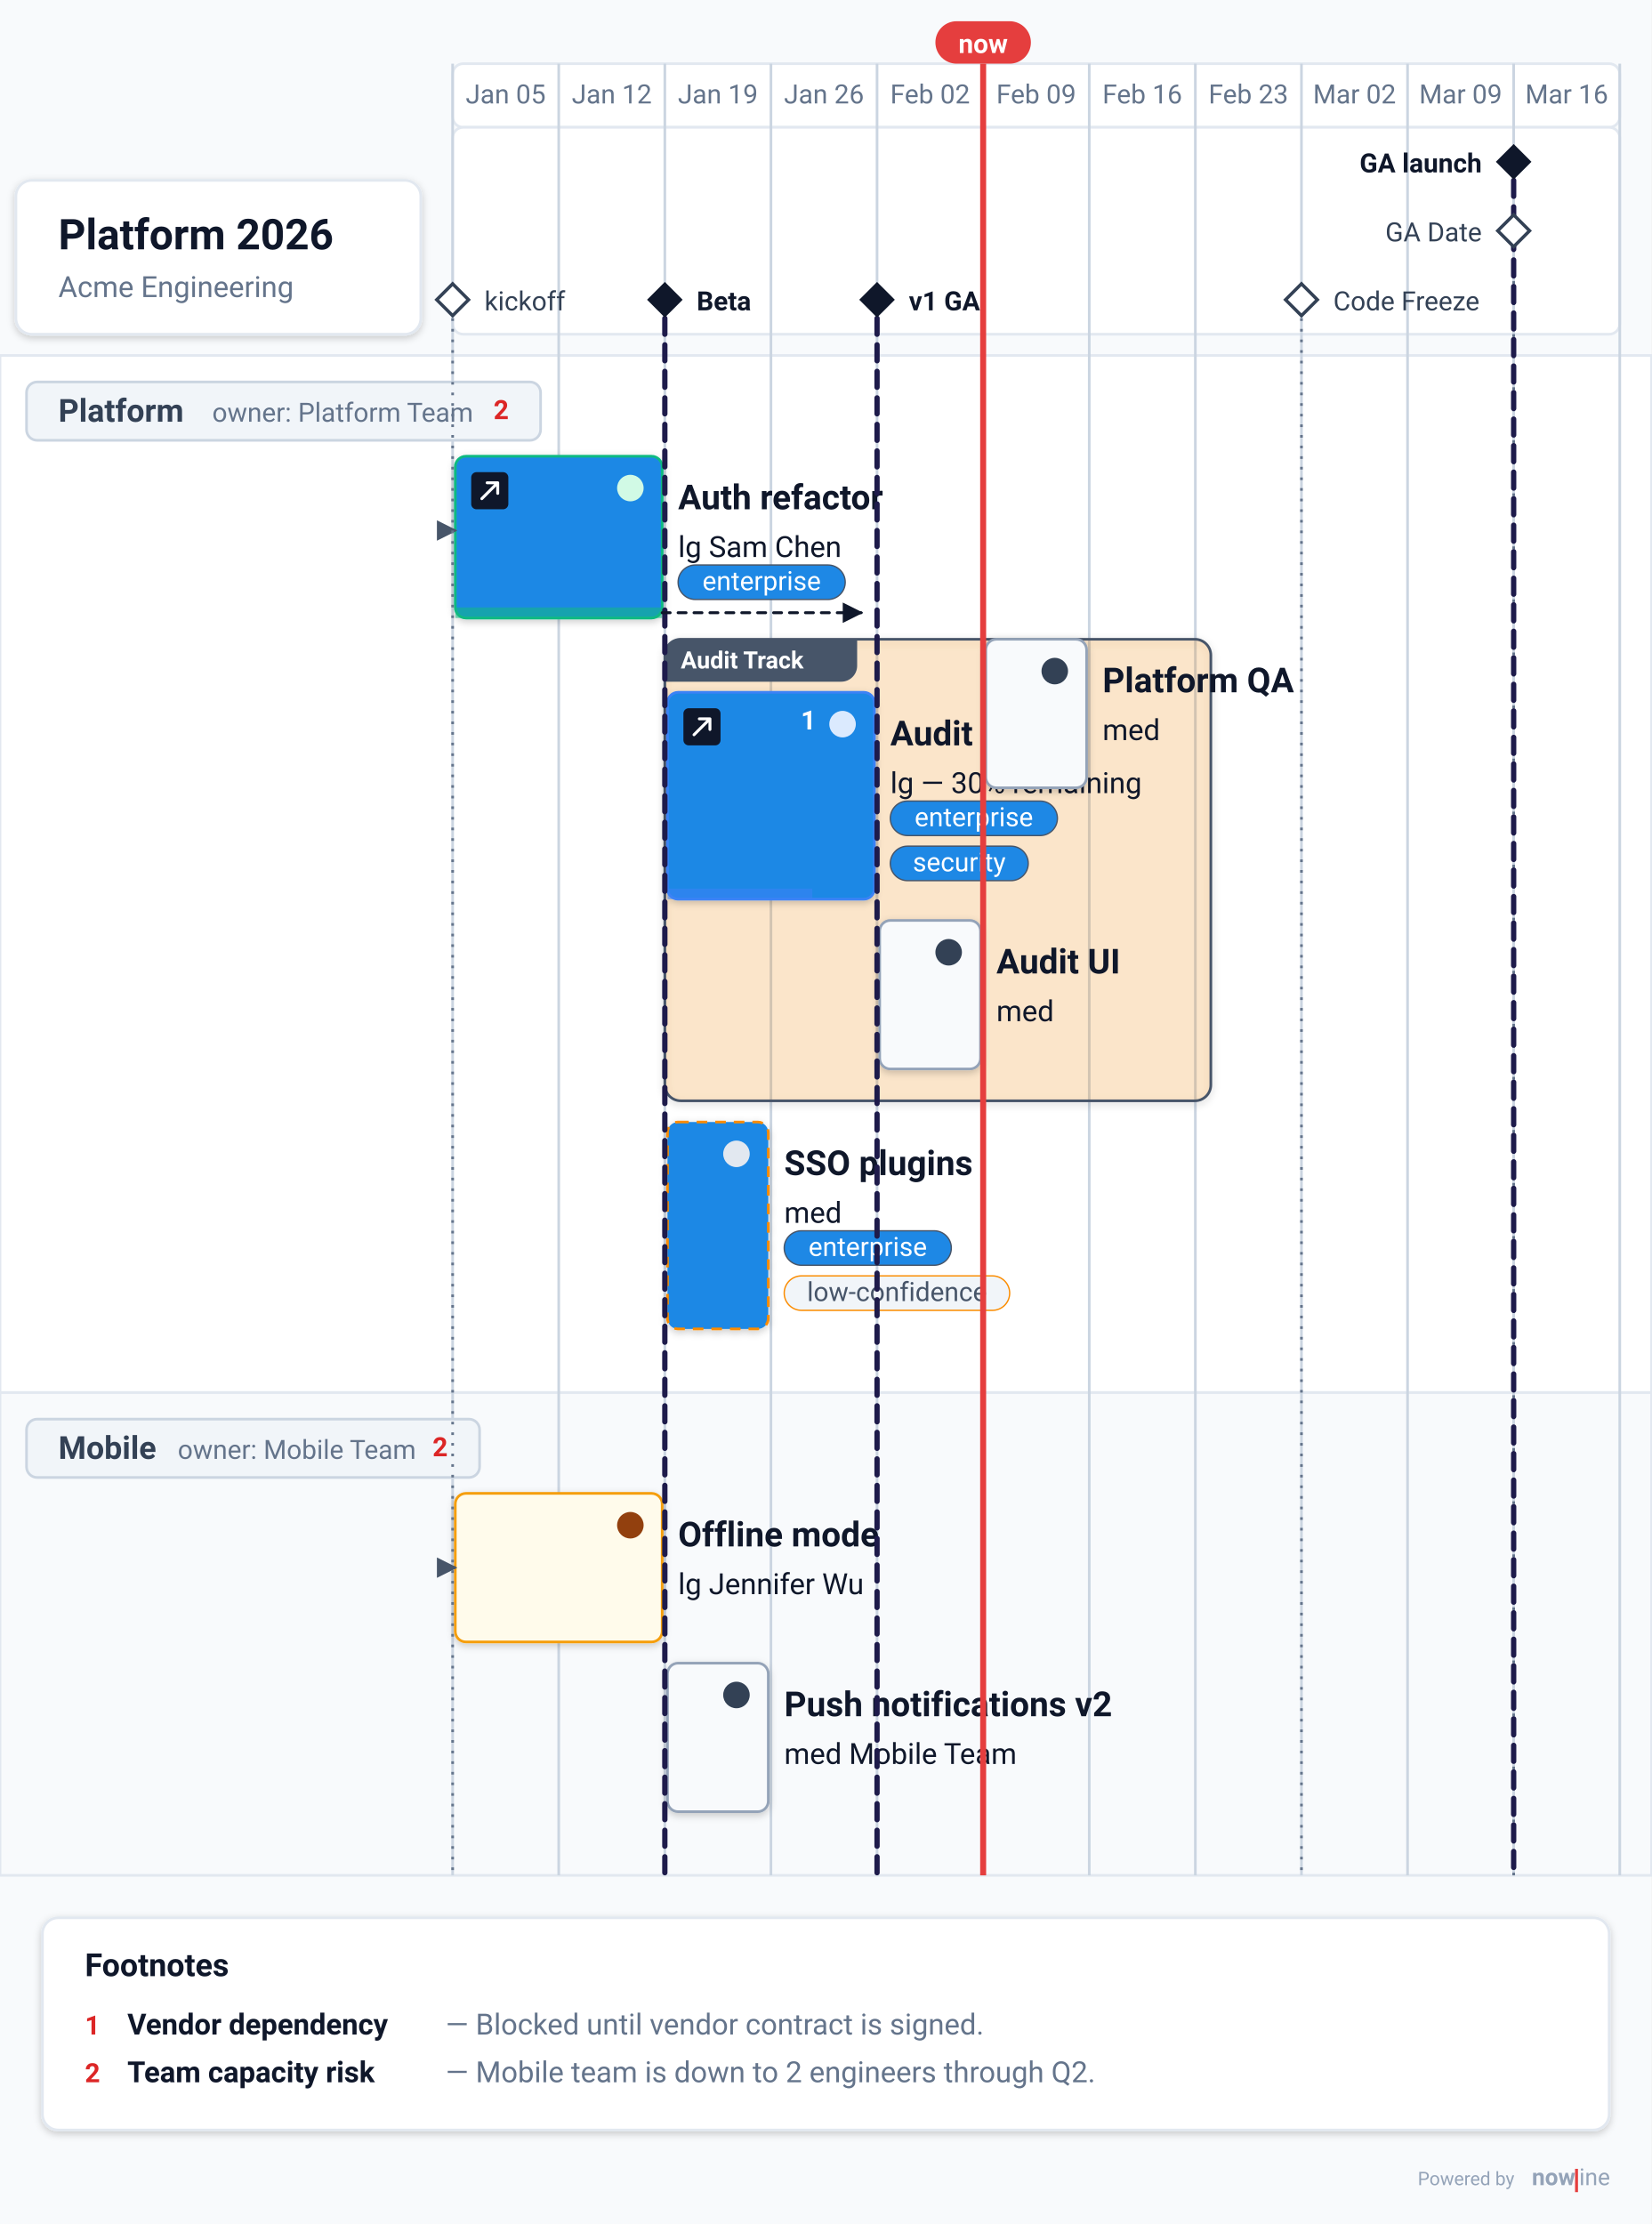
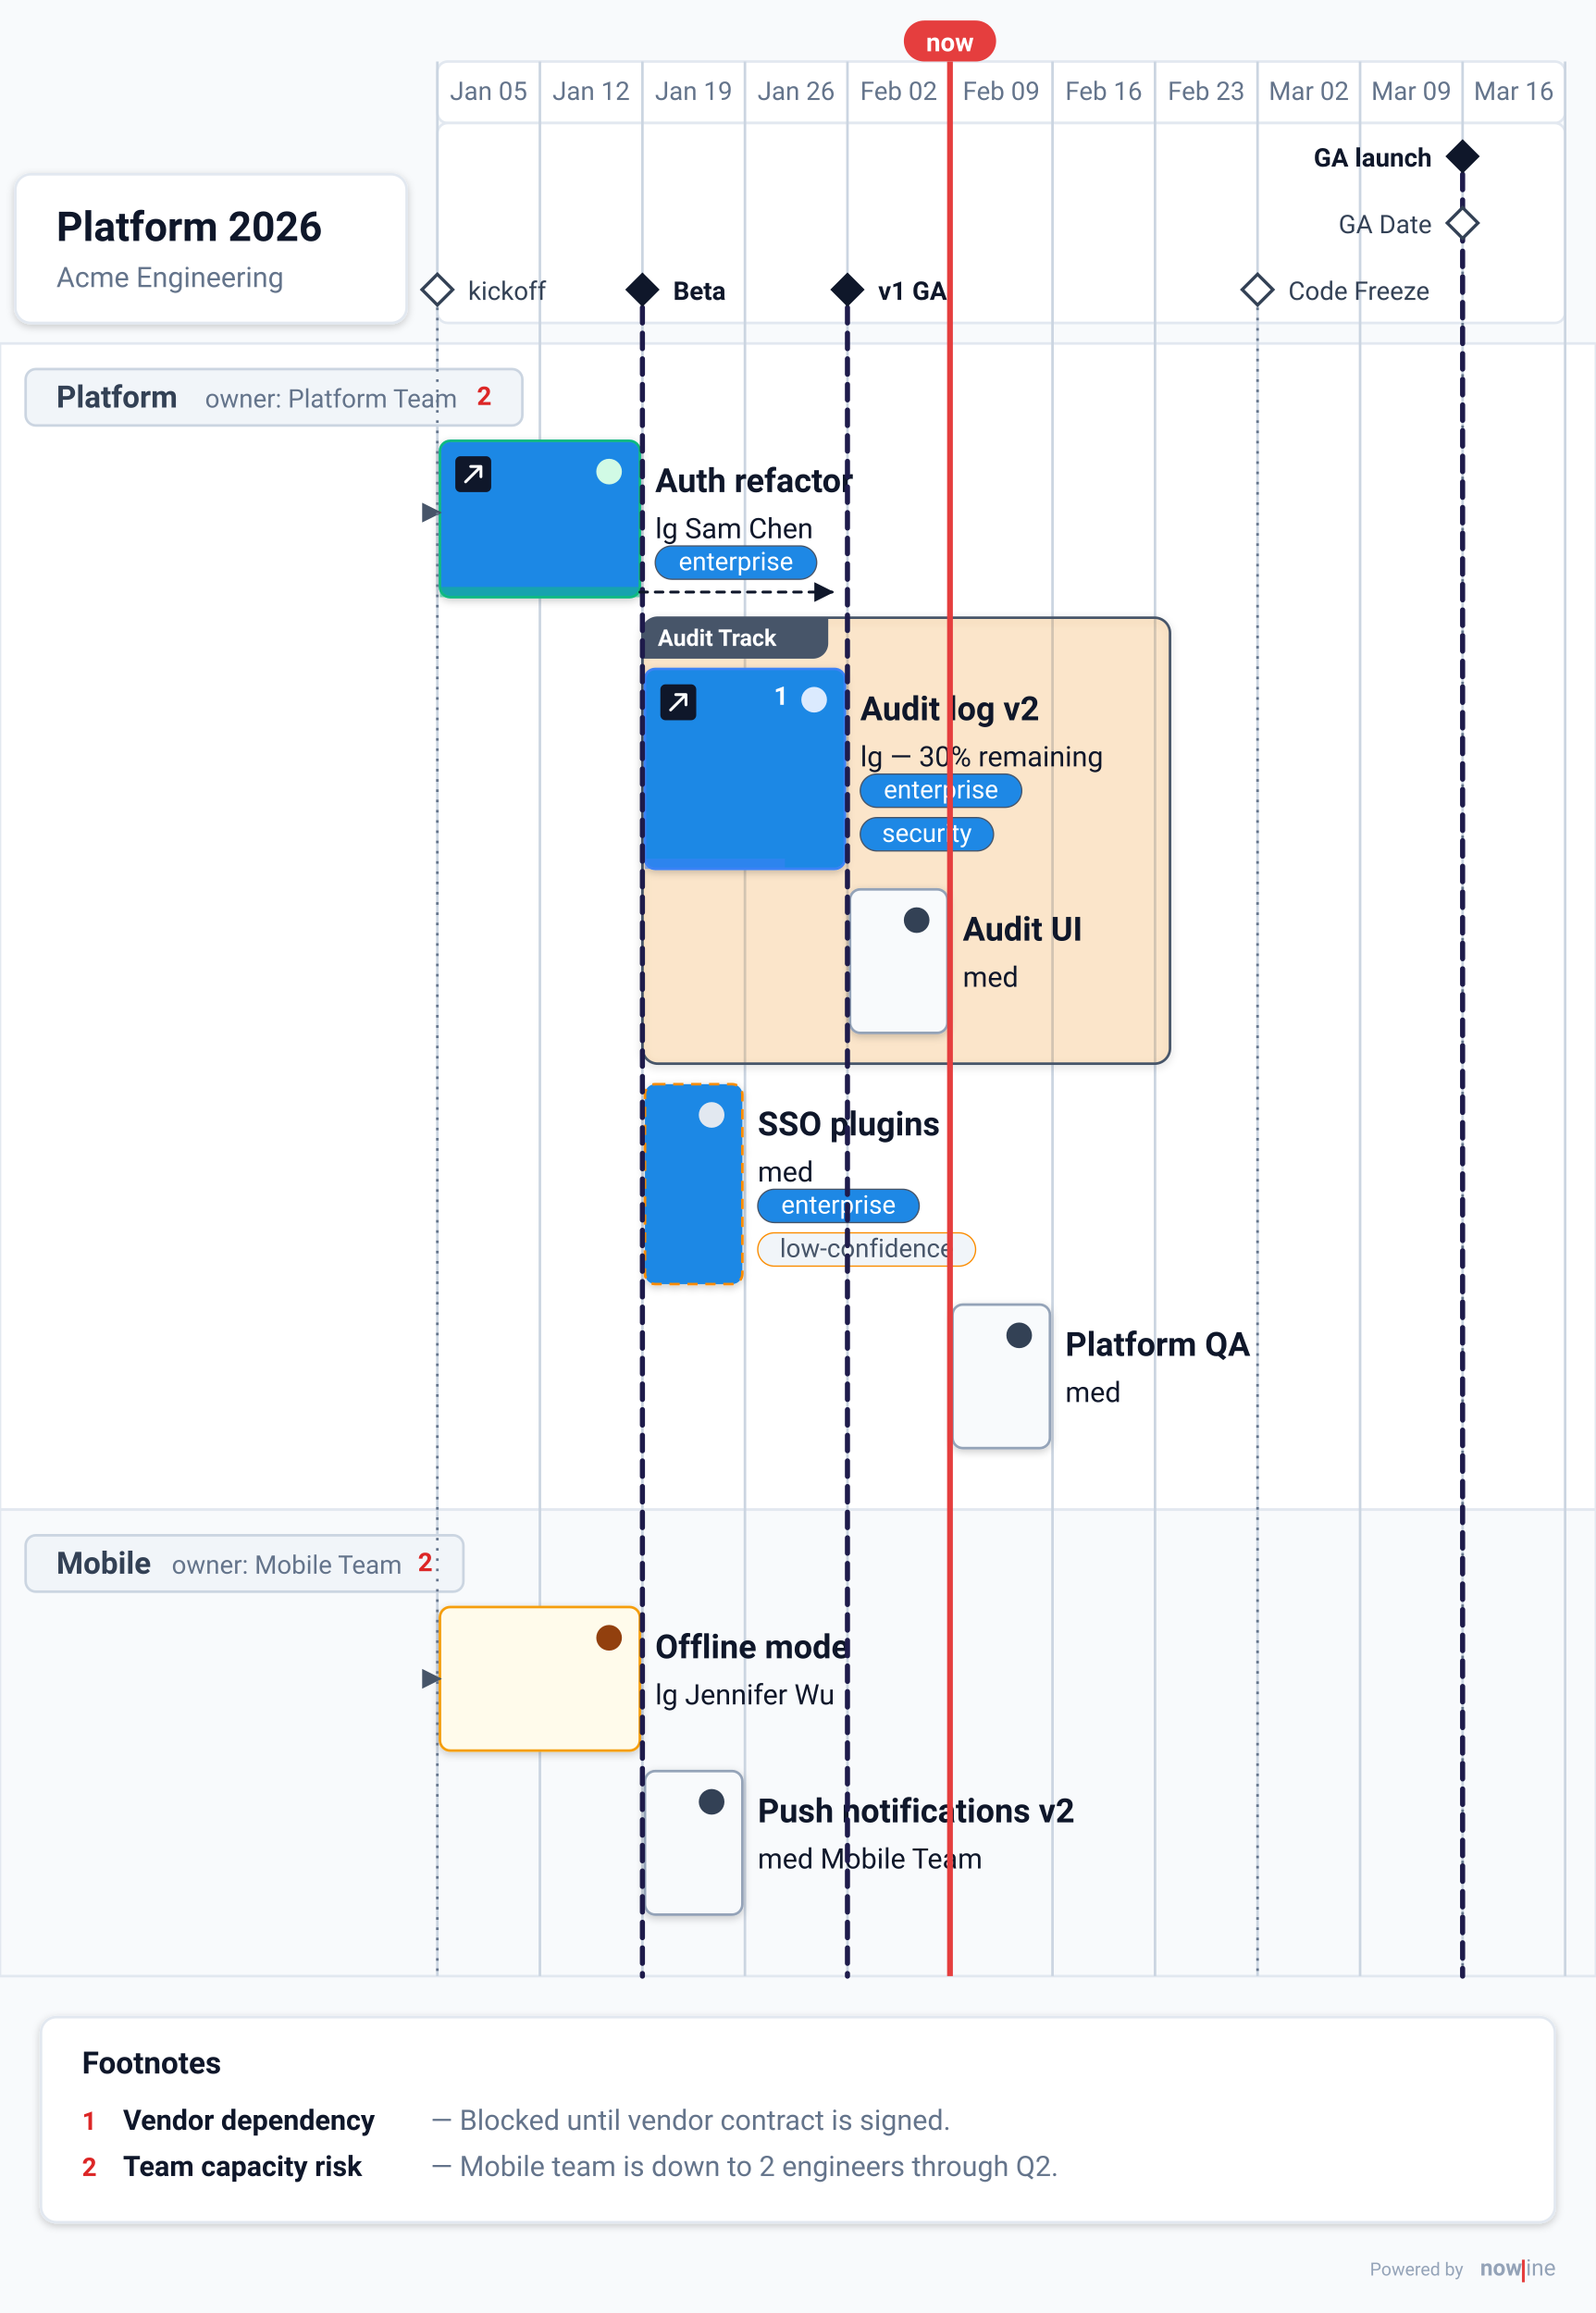
- <svg xmlns="http://www.w3.org/2000/svg" data-generator="nowline" data-theme="light" height="838.44" viewBox="0 0 622.64 838.44" width="622.64">
+ <svg xmlns="http://www.w3.org/2000/svg" data-generator="nowline" data-theme="light" height="902.44" viewBox="0 0 622.64 902.44" width="622.64">
  <defs>
    <filter height="200%" id="nl-0-root-shadow-subtle" width="200%" x="-50%" y="-50%">
      <feGaussianBlur in="SourceAlpha" stdDeviation="1.5" />
      <feOffset dx="0" dy="1" result="offsetblur" />
      <feComponentTransfer>
        <feFuncA type="linear" slope="0.2" />
      </feComponentTransfer>
      <feMerge>
        <feMergeNode />
        <feMergeNode in="SourceGraphic" />
      </feMerge>
    </filter>
    <filter height="200%" id="nl-0-root-shadow-soft" width="200%" x="-50%" y="-50%">
      <feGaussianBlur in="SourceAlpha" stdDeviation="5" />
      <feOffset dx="0" dy="3" result="offsetblur" />
      <feComponentTransfer>
        <feFuncA type="linear" slope="0.3" />
      </feComponentTransfer>
      <feMerge>
        <feMergeNode />
        <feMergeNode in="SourceGraphic" />
      </feMerge>
    </filter>
    <filter height="200%" id="nl-0-root-shadow-hard" width="200%" x="-50%" y="-50%">
      <feGaussianBlur in="SourceAlpha" stdDeviation="0" />
      <feOffset dx="2" dy="2" result="offsetblur" />
      <feComponentTransfer>
        <feFuncA type="linear" slope="0.45" />
      </feComponentTransfer>
      <feMerge>
        <feMergeNode />
        <feMergeNode in="SourceGraphic" />
      </feMerge>
    </filter>
    <marker id="nl-0-root-arrow" viewBox="0 0 10 10" refX="9" refY="5" markerWidth="7" markerHeight="7" orient="auto">
      <path d="M 0 0 L 10 5 L 0 10 z" fill="#475569" />
    </marker>
    <marker id="nl-0-root-arrow-light" viewBox="0 0 10 10" refX="9" refY="5" markerWidth="7" markerHeight="7" orient="auto">
      <path d="M 0 0 L 10 5 L 0 10 z" fill="#94a3b8" />
    </marker>
    <marker id="nl-0-root-arrow-dark" viewBox="0 0 10 10" refX="9" refY="5" markerWidth="7" markerHeight="7" orient="auto">
      <path d="M 0 0 L 10 5 L 0 10 z" fill="#0f172a" />
    </marker>
  </defs>
-   <rect fill="#f8fafc" height="838.44" width="622.64" x="0" y="0" />
+   <rect fill="#f8fafc" height="902.44" width="622.64" x="0" y="0" />
  <g data-layer="timeline">
    <rect fill="#ffffff" height="24" rx="4" ry="4" stroke="#e2e8f0" stroke-width="1" width="440" x="170.64" y="24" />
    <rect fill="#ffffff" height="78" rx="4" ry="4" stroke="#e2e8f0" stroke-width="1" width="440" x="170.64" y="48" />
    <text fill="#64748b" font-family="system-ui, -apple-system, &quot;Segoe UI&quot;, Roboto, sans-serif" font-size="10" text-anchor="middle" x="190.64" y="39">Jan 05</text>
    <text fill="#64748b" font-family="system-ui, -apple-system, &quot;Segoe UI&quot;, Roboto, sans-serif" font-size="10" text-anchor="middle" x="230.64" y="39">Jan 12</text>
    <text fill="#64748b" font-family="system-ui, -apple-system, &quot;Segoe UI&quot;, Roboto, sans-serif" font-size="10" text-anchor="middle" x="270.64" y="39">Jan 19</text>
    <text fill="#64748b" font-family="system-ui, -apple-system, &quot;Segoe UI&quot;, Roboto, sans-serif" font-size="10" text-anchor="middle" x="310.64" y="39">Jan 26</text>
    <text fill="#64748b" font-family="system-ui, -apple-system, &quot;Segoe UI&quot;, Roboto, sans-serif" font-size="10" text-anchor="middle" x="350.64" y="39">Feb 02</text>
    <text fill="#64748b" font-family="system-ui, -apple-system, &quot;Segoe UI&quot;, Roboto, sans-serif" font-size="10" text-anchor="middle" x="390.64" y="39">Feb 09</text>
    <text fill="#64748b" font-family="system-ui, -apple-system, &quot;Segoe UI&quot;, Roboto, sans-serif" font-size="10" text-anchor="middle" x="430.64" y="39">Feb 16</text>
    <text fill="#64748b" font-family="system-ui, -apple-system, &quot;Segoe UI&quot;, Roboto, sans-serif" font-size="10" text-anchor="middle" x="470.64" y="39">Feb 23</text>
    <text fill="#64748b" font-family="system-ui, -apple-system, &quot;Segoe UI&quot;, Roboto, sans-serif" font-size="10" text-anchor="middle" x="510.64" y="39">Mar 02</text>
    <text fill="#64748b" font-family="system-ui, -apple-system, &quot;Segoe UI&quot;, Roboto, sans-serif" font-size="10" text-anchor="middle" x="550.64" y="39">Mar 09</text>
    <text fill="#64748b" font-family="system-ui, -apple-system, &quot;Segoe UI&quot;, Roboto, sans-serif" font-size="10" text-anchor="middle" x="590.64" y="39">Mar 16</text>
  </g>
  <g data-id="platform" data-layer="swimlane-bg">
-     <rect fill="#ffffff" height="391" stroke="#e2e8f0" stroke-width="1" width="622.64" x="0" y="134" />
+     <rect fill="#ffffff" height="455" stroke="#e2e8f0" stroke-width="1" width="622.64" x="0" y="134" />
  </g>
  <g data-id="mobile" data-layer="swimlane-bg">
-     <rect fill="#f8fafc" height="182" stroke="#e2e8f0" stroke-width="1" width="622.64" x="0" y="525" />
+     <rect fill="#f8fafc" height="182" stroke="#e2e8f0" stroke-width="1" width="622.64" x="0" y="589" />
  </g>
  <g data-layer="grid">
-     <line stroke="#cbd5e1" stroke-width="1" x1="170.64" x2="170.64" y1="24" y2="707" />
-     <line stroke="#cbd5e1" stroke-width="1" x1="210.64" x2="210.64" y1="24" y2="707" />
-     <line stroke="#cbd5e1" stroke-width="1" x1="250.64" x2="250.64" y1="24" y2="707" />
-     <line stroke="#cbd5e1" stroke-width="1" x1="290.64" x2="290.64" y1="24" y2="707" />
-     <line stroke="#cbd5e1" stroke-width="1" x1="330.64" x2="330.64" y1="24" y2="707" />
-     <line stroke="#cbd5e1" stroke-width="1" x1="370.64" x2="370.64" y1="24" y2="707" />
-     <line stroke="#cbd5e1" stroke-width="1" x1="410.64" x2="410.64" y1="24" y2="707" />
-     <line stroke="#cbd5e1" stroke-width="1" x1="450.64" x2="450.64" y1="24" y2="707" />
-     <line stroke="#cbd5e1" stroke-width="1" x1="490.64" x2="490.64" y1="24" y2="707" />
-     <line stroke="#cbd5e1" stroke-width="1" x1="530.64" x2="530.64" y1="24" y2="707" />
-     <line stroke="#cbd5e1" stroke-width="1" x1="570.64" x2="570.64" y1="24" y2="707" />
-     <line stroke="#cbd5e1" stroke-width="1" x1="610.64" x2="610.64" y1="24" y2="707" />
+     <line stroke="#cbd5e1" stroke-width="1" x1="170.64" x2="170.64" y1="24" y2="771" />
+     <line stroke="#cbd5e1" stroke-width="1" x1="210.64" x2="210.64" y1="24" y2="771" />
+     <line stroke="#cbd5e1" stroke-width="1" x1="250.64" x2="250.64" y1="24" y2="771" />
+     <line stroke="#cbd5e1" stroke-width="1" x1="290.64" x2="290.64" y1="24" y2="771" />
+     <line stroke="#cbd5e1" stroke-width="1" x1="330.64" x2="330.64" y1="24" y2="771" />
+     <line stroke="#cbd5e1" stroke-width="1" x1="370.64" x2="370.64" y1="24" y2="771" />
+     <line stroke="#cbd5e1" stroke-width="1" x1="410.64" x2="410.64" y1="24" y2="771" />
+     <line stroke="#cbd5e1" stroke-width="1" x1="450.64" x2="450.64" y1="24" y2="771" />
+     <line stroke="#cbd5e1" stroke-width="1" x1="490.64" x2="490.64" y1="24" y2="771" />
+     <line stroke="#cbd5e1" stroke-width="1" x1="530.64" x2="530.64" y1="24" y2="771" />
+     <line stroke="#cbd5e1" stroke-width="1" x1="570.64" x2="570.64" y1="24" y2="771" />
+     <line stroke="#cbd5e1" stroke-width="1" x1="610.64" x2="610.64" y1="24" y2="771" />
  </g>
  <g data-id="platform" data-layer="swimlane">
    <rect fill="#f1f5f9" height="22" rx="4" ry="4" stroke="#cbd5e1" stroke-width="1" width="193.8" x="10" y="144" />
    <text fill="#334155" font-family="system-ui, -apple-system, &quot;Segoe UI&quot;, Roboto, sans-serif" font-size="12" font-weight="600" x="22" y="159">Platform</text>
    <text fill="#64748b" font-family="system-ui, -apple-system, &quot;Segoe UI&quot;, Roboto, sans-serif" font-size="10" x="80" y="159">owner: Platform Team</text>
    <text fill="#dc2626" font-family="system-ui, -apple-system, &quot;Segoe UI&quot;, Roboto, sans-serif" font-size="10" font-weight="700" text-anchor="end" x="191.8" y="158">2</text>
    <g data-id="auth-refactor" data-layer="item">
      <rect fill="#1e88e5" filter="url(#nl-0-root-shadow-subtle)" height="61" rx="4" ry="4" stroke="#10b981" stroke-width="1" width="78" x="171.64" y="172" />
      <rect fill="#10b981" height="4" opacity="0.55" width="78" x="171.64" y="229" />
      <circle cx="237.64" cy="184" fill="#d1fae5" r="5" />
      <text fill="#0f172a" font-family="system-ui, -apple-system, &quot;Segoe UI&quot;, Roboto, sans-serif" font-size="13" font-weight="600" x="255.64" y="192">Auth refactor</text>
      <text fill="#0f172a" font-family="system-ui, -apple-system, &quot;Segoe UI&quot;, Roboto, sans-serif" font-size="11" x="255.64" y="210">lg Sam Chen</text>
      <a href="https://github.com/acme/auth/issues/123" rel="noopener" target="_blank">
        <rect fill="#0f172a" height="14" rx="2" ry="2" width="14" x="177.64" y="178" />
        <path d="M181.64 188 L187.64 182 M183.64 182 H187.64 V186" fill="none" stroke="#ffffff" stroke-linecap="round" stroke-linejoin="round" stroke-width="1.1" />
      </a>
      <rect fill="#1e88e5" height="13" rx="6.5" ry="6.5" stroke="#475569" stroke-width="0.5" width="63" x="255.64" y="213" />
      <text fill="#ffffff" font-family="system-ui, -apple-system, &quot;Segoe UI&quot;, Roboto, sans-serif" font-size="10" font-style="normal" font-weight="400" text-anchor="middle" x="287.14" y="222.5">enterprise</text>
    </g>
    <g data-layer="parallel">
      <g data-id="audit-track" data-layer="group">
        <rect fill="#fb8c00" fill-opacity="0.18" filter="url(#nl-0-root-shadow-subtle)" height="174" rx="6" ry="6" stroke="#475569" stroke-width="1" width="205.84" x="250.64" y="241" />
        <path d="M256.64 241H323.14V251A6 6 0 0 1 317.14 257H250.64V247A6 6 0 0 1 256.64 241Z" fill="#475569" />
        <text fill="#ffffff" font-family="system-ui, -apple-system, &quot;Segoe UI&quot;, Roboto, sans-serif" font-size="9" font-weight="600" x="256.64" y="252">Audit Track</text>
        <g data-id="audit-log" data-layer="item">
          <rect fill="#1e88e5" filter="url(#nl-0-root-shadow-subtle)" height="78" rx="4" ry="4" stroke="#3b82f6" stroke-width="1" width="78" x="251.64" y="261" />
          <rect fill="#3b82f6" height="4" opacity="0.55" width="54.6" x="251.64" y="335" />
          <circle cx="317.64" cy="273" fill="#dbeafe" r="5" />
          <text fill="#0f172a" font-family="system-ui, -apple-system, &quot;Segoe UI&quot;, Roboto, sans-serif" font-size="13" font-weight="600" x="335.64" y="281">Audit log v2</text>
          <text fill="#0f172a" font-family="system-ui, -apple-system, &quot;Segoe UI&quot;, Roboto, sans-serif" font-size="11" x="335.64" y="299">lg — 30% remaining</text>
          <text fill="#ffffff" font-family="system-ui, -apple-system, &quot;Segoe UI&quot;, Roboto, sans-serif" font-size="10" font-weight="700" text-anchor="end" x="307.64" y="275">1</text>
          <a href="https://wiki.acme.com/audit" rel="noopener" target="_blank">
            <rect fill="#0f172a" height="14" rx="2" ry="2" width="14" x="257.64" y="267" />
            <path d="M261.64 277 L267.64 271 M263.64 271 H267.64 V275" fill="none" stroke="#ffffff" stroke-linecap="round" stroke-linejoin="round" stroke-width="1.1" />
          </a>
          <rect fill="#1e88e5" height="13" rx="6.5" ry="6.5" stroke="#475569" stroke-width="0.5" width="63" x="335.64" y="302" />
          <text fill="#ffffff" font-family="system-ui, -apple-system, &quot;Segoe UI&quot;, Roboto, sans-serif" font-size="10" font-style="normal" font-weight="400" text-anchor="middle" x="367.14" y="311.5">enterprise</text>
          <rect fill="#1e88e5" height="13" rx="6.5" ry="6.5" stroke="#475569" stroke-width="0.5" width="52" x="335.64" y="319" />
          <text fill="#ffffff" font-family="system-ui, -apple-system, &quot;Segoe UI&quot;, Roboto, sans-serif" font-size="10" font-style="normal" font-weight="400" text-anchor="middle" x="361.64" y="328.5">security</text>
        </g>
        <g data-id="audit-ui" data-layer="item">
          <rect fill="#f8fafc" filter="url(#nl-0-root-shadow-subtle)" height="56" rx="4" ry="4" stroke="#94a3b8" stroke-width="1" width="38" x="331.64" y="347" />
          <circle cx="357.64" cy="359" fill="#334155" r="5" />
          <text fill="#0f172a" font-family="system-ui, -apple-system, &quot;Segoe UI&quot;, Roboto, sans-serif" font-size="13" font-weight="600" x="375.64" y="367">Audit UI</text>
          <text fill="#0f172a" font-family="system-ui, -apple-system, &quot;Segoe UI&quot;, Roboto, sans-serif" font-size="11" x="375.64" y="385">med</text>
        </g>
      </g>
      <g data-id="sso" data-layer="item">
        <rect fill="#1e88e5" filter="url(#nl-0-root-shadow-subtle)" height="78" rx="4" ry="4" stroke="#fb8c00" stroke-dasharray="4 3" stroke-width="1" width="38" x="251.64" y="423" />
        <circle cx="277.64" cy="435" fill="#e2e8f0" r="5" />
        <text fill="#0f172a" font-family="system-ui, -apple-system, &quot;Segoe UI&quot;, Roboto, sans-serif" font-size="13" font-weight="600" x="295.64" y="443">SSO plugins</text>
        <text fill="#0f172a" font-family="system-ui, -apple-system, &quot;Segoe UI&quot;, Roboto, sans-serif" font-size="11" x="295.64" y="461">med</text>
        <rect fill="#1e88e5" height="13" rx="6.5" ry="6.5" stroke="#475569" stroke-width="0.5" width="63" x="295.64" y="464" />
        <text fill="#ffffff" font-family="system-ui, -apple-system, &quot;Segoe UI&quot;, Roboto, sans-serif" font-size="10" font-style="normal" font-weight="400" text-anchor="middle" x="327.14" y="473.5">enterprise</text>
        <rect fill="#f1f5f9" height="13" rx="6.5" ry="6.5" stroke="#fb8c00" stroke-width="0.5" width="85" x="295.64" y="481" />
        <text fill="#475569" font-family="system-ui, -apple-system, &quot;Segoe UI&quot;, Roboto, sans-serif" font-size="10" font-style="normal" font-weight="400" text-anchor="middle" x="338.14" y="490.5">low-confidence</text>
      </g>
    </g>
    <g data-id="platform-qa" data-layer="item">
-       <rect fill="#f8fafc" filter="url(#nl-0-root-shadow-subtle)" height="56" rx="4" ry="4" stroke="#94a3b8" stroke-width="1" width="38" x="371.64" y="241" />
-       <circle cx="397.64" cy="253" fill="#334155" r="5" />
-       <text fill="#0f172a" font-family="system-ui, -apple-system, &quot;Segoe UI&quot;, Roboto, sans-serif" font-size="13" font-weight="600" x="415.64" y="261">Platform QA</text>
-       <text fill="#0f172a" font-family="system-ui, -apple-system, &quot;Segoe UI&quot;, Roboto, sans-serif" font-size="11" x="415.64" y="279">med</text>
+       <rect fill="#f8fafc" filter="url(#nl-0-root-shadow-subtle)" height="56" rx="4" ry="4" stroke="#94a3b8" stroke-width="1" width="38" x="371.64" y="509" />
+       <circle cx="397.64" cy="521" fill="#334155" r="5" />
+       <text fill="#0f172a" font-family="system-ui, -apple-system, &quot;Segoe UI&quot;, Roboto, sans-serif" font-size="13" font-weight="600" x="415.64" y="529">Platform QA</text>
+       <text fill="#0f172a" font-family="system-ui, -apple-system, &quot;Segoe UI&quot;, Roboto, sans-serif" font-size="11" x="415.64" y="547">med</text>
    </g>
  </g>
  <g data-id="mobile" data-layer="swimlane">
-     <rect fill="#f1f5f9" height="22" rx="4" ry="4" stroke="#cbd5e1" stroke-width="1" width="170.8" x="10" y="535" />
-     <text fill="#334155" font-family="system-ui, -apple-system, &quot;Segoe UI&quot;, Roboto, sans-serif" font-size="12" font-weight="600" x="22" y="550">Mobile</text>
-     <text fill="#64748b" font-family="system-ui, -apple-system, &quot;Segoe UI&quot;, Roboto, sans-serif" font-size="10" x="67" y="550">owner: Mobile Team</text>
-     <text fill="#dc2626" font-family="system-ui, -apple-system, &quot;Segoe UI&quot;, Roboto, sans-serif" font-size="10" font-weight="700" text-anchor="end" x="168.8" y="549">2</text>
+     <rect fill="#f1f5f9" height="22" rx="4" ry="4" stroke="#cbd5e1" stroke-width="1" width="170.8" x="10" y="599" />
+     <text fill="#334155" font-family="system-ui, -apple-system, &quot;Segoe UI&quot;, Roboto, sans-serif" font-size="12" font-weight="600" x="22" y="614">Mobile</text>
+     <text fill="#64748b" font-family="system-ui, -apple-system, &quot;Segoe UI&quot;, Roboto, sans-serif" font-size="10" x="67" y="614">owner: Mobile Team</text>
+     <text fill="#dc2626" font-family="system-ui, -apple-system, &quot;Segoe UI&quot;, Roboto, sans-serif" font-size="10" font-weight="700" text-anchor="end" x="168.8" y="613">2</text>
    <g data-id="offline" data-layer="item">
-       <rect fill="#fffbeb" filter="url(#nl-0-root-shadow-subtle)" height="56" rx="4" ry="4" stroke="#f59e0b" stroke-width="1" width="78" x="171.64" y="563" />
-       <circle cx="237.64" cy="575" fill="#92400e" r="5" />
-       <text fill="#0f172a" font-family="system-ui, -apple-system, &quot;Segoe UI&quot;, Roboto, sans-serif" font-size="13" font-weight="600" x="255.64" y="583">Offline mode</text>
-       <text fill="#0f172a" font-family="system-ui, -apple-system, &quot;Segoe UI&quot;, Roboto, sans-serif" font-size="11" x="255.64" y="601">lg Jennifer Wu</text>
+       <rect fill="#fffbeb" filter="url(#nl-0-root-shadow-subtle)" height="56" rx="4" ry="4" stroke="#f59e0b" stroke-width="1" width="78" x="171.64" y="627" />
+       <circle cx="237.64" cy="639" fill="#92400e" r="5" />
+       <text fill="#0f172a" font-family="system-ui, -apple-system, &quot;Segoe UI&quot;, Roboto, sans-serif" font-size="13" font-weight="600" x="255.64" y="647">Offline mode</text>
+       <text fill="#0f172a" font-family="system-ui, -apple-system, &quot;Segoe UI&quot;, Roboto, sans-serif" font-size="11" x="255.64" y="665">lg Jennifer Wu</text>
    </g>
    <g data-id="push-v2" data-layer="item">
-       <rect fill="#f8fafc" filter="url(#nl-0-root-shadow-subtle)" height="56" rx="4" ry="4" stroke="#94a3b8" stroke-width="1" width="38" x="251.64" y="627" />
-       <circle cx="277.64" cy="639" fill="#334155" r="5" />
-       <text fill="#0f172a" font-family="system-ui, -apple-system, &quot;Segoe UI&quot;, Roboto, sans-serif" font-size="13" font-weight="600" x="295.64" y="647">Push notifications v2</text>
-       <text fill="#0f172a" font-family="system-ui, -apple-system, &quot;Segoe UI&quot;, Roboto, sans-serif" font-size="11" x="295.64" y="665">med Mobile Team</text>
+       <rect fill="#f8fafc" filter="url(#nl-0-root-shadow-subtle)" height="56" rx="4" ry="4" stroke="#94a3b8" stroke-width="1" width="38" x="251.64" y="691" />
+       <circle cx="277.64" cy="703" fill="#334155" r="5" />
+       <text fill="#0f172a" font-family="system-ui, -apple-system, &quot;Segoe UI&quot;, Roboto, sans-serif" font-size="13" font-weight="600" x="295.64" y="711">Push notifications v2</text>
+       <text fill="#0f172a" font-family="system-ui, -apple-system, &quot;Segoe UI&quot;, Roboto, sans-serif" font-size="11" x="295.64" y="729">med Mobile Team</text>
    </g>
  </g>
  <path d="M170.64 200 L171.64 200" fill="none" marker-end="url(#nl-0-root-arrow)" stroke="#475569" stroke-linejoin="round" stroke-width="1.1" />
-   <path d="M170.64 591 L171.64 591" fill="none" marker-end="url(#nl-0-root-arrow)" stroke="#475569" stroke-linejoin="round" stroke-width="1.1" />
-   <line stroke="#64748b" stroke-dasharray="1 3" stroke-width="1" x1="170.64" x2="170.64" y1="120" y2="707" />
-   <line stroke="#64748b" stroke-dasharray="1 3" stroke-width="1" x1="490.64" x2="490.64" y1="120" y2="707" />
-   <line stroke="#64748b" stroke-dasharray="1 3" stroke-width="1" x1="570.64" x2="570.64" y1="94" y2="707" />
-   <line stroke="#1e1b4b" stroke-dasharray="6 4" stroke-linecap="round" stroke-width="2" x1="250.64" x2="250.64" y1="120" y2="707" />
-   <line stroke="#1e1b4b" stroke-dasharray="6 4" stroke-linecap="round" stroke-width="2" x1="330.64" x2="330.64" y1="120" y2="707" />
+   <path d="M170.64 655 L171.64 655" fill="none" marker-end="url(#nl-0-root-arrow)" stroke="#475569" stroke-linejoin="round" stroke-width="1.1" />
+   <line stroke="#64748b" stroke-dasharray="1 3" stroke-width="1" x1="170.64" x2="170.64" y1="120" y2="771" />
+   <line stroke="#64748b" stroke-dasharray="1 3" stroke-width="1" x1="490.64" x2="490.64" y1="120" y2="771" />
+   <line stroke="#64748b" stroke-dasharray="1 3" stroke-width="1" x1="570.64" x2="570.64" y1="94" y2="771" />
+   <line stroke="#1e1b4b" stroke-dasharray="6 4" stroke-linecap="round" stroke-width="2" x1="250.64" x2="250.64" y1="120" y2="771" />
+   <line stroke="#1e1b4b" stroke-dasharray="6 4" stroke-linecap="round" stroke-width="2" x1="330.64" x2="330.64" y1="120" y2="771" />
  <path d="M249.64 231 H324.64" fill="none" marker-end="url(#nl-0-root-arrow-dark)" stroke="#0f172a" stroke-dasharray="3 3" stroke-linecap="round" stroke-width="1.1" />
-   <line stroke="#1e1b4b" stroke-dasharray="6 4" stroke-linecap="round" stroke-width="2" x1="570.64" x2="570.64" y1="68" y2="707" />
+   <line stroke="#1e1b4b" stroke-dasharray="6 4" stroke-linecap="round" stroke-width="2" x1="570.64" x2="570.64" y1="68" y2="771" />
  <g data-id="kickoff" data-layer="anchor">
    <path d="M170.64 107 L176.64 113 L170.64 119 L164.64 113 Z" fill="#ffffff" stroke="#334155" stroke-width="1.25" />
    <text fill="#334155" font-family="system-ui, -apple-system, &quot;Segoe UI&quot;, Roboto, sans-serif" font-size="10" x="182.64" y="117">kickoff</text>
  </g>
  <g data-id="code-freeze" data-layer="anchor">
    <path d="M490.64 107 L496.64 113 L490.64 119 L484.64 113 Z" fill="#ffffff" stroke="#334155" stroke-width="1.25" />
    <text fill="#334155" font-family="system-ui, -apple-system, &quot;Segoe UI&quot;, Roboto, sans-serif" font-size="10" x="502.64" y="117">Code Freeze</text>
  </g>
  <g data-id="ga-date" data-layer="anchor">
    <path d="M570.64 81 L576.64 87 L570.64 93 L564.64 87 Z" fill="#ffffff" stroke="#334155" stroke-width="1.25" />
    <text fill="#334155" font-family="system-ui, -apple-system, &quot;Segoe UI&quot;, Roboto, sans-serif" font-size="10" text-anchor="end" x="558.64" y="91">GA Date</text>
  </g>
  <g data-id="beta" data-layer="milestone">
    <path d="M250.64 107 L256.64 113 L250.64 119 L244.64 113 Z" fill="#0f172a" stroke="#0f172a" stroke-width="1" />
    <text fill="#0f172a" font-family="system-ui, -apple-system, &quot;Segoe UI&quot;, Roboto, sans-serif" font-size="10" font-weight="600" x="262.64" y="117">Beta</text>
  </g>
  <g data-id="v1-ga" data-layer="milestone">
    <path d="M330.64 107 L336.64 113 L330.64 119 L324.64 113 Z" fill="#0f172a" stroke="#0f172a" stroke-width="1" />
    <text fill="#0f172a" font-family="system-ui, -apple-system, &quot;Segoe UI&quot;, Roboto, sans-serif" font-size="10" font-weight="600" x="342.64" y="117">v1 GA</text>
  </g>
  <g data-id="ga-launch" data-layer="milestone">
    <path d="M570.64 55 L576.64 61 L570.64 67 L564.64 61 Z" fill="#0f172a" stroke="#0f172a" stroke-width="1" />
    <text fill="#0f172a" font-family="system-ui, -apple-system, &quot;Segoe UI&quot;, Roboto, sans-serif" font-size="10" font-weight="600" text-anchor="end" x="558.64" y="65">GA launch</text>
  </g>
  <g data-layer="nowline">
-     <line stroke="#e53e3e" stroke-width="2.25" x1="370.64" x2="370.64" y1="24" y2="707" />
+     <line stroke="#e53e3e" stroke-width="2.25" x1="370.64" x2="370.64" y1="24" y2="771" />
    <rect fill="#e53e3e" height="16" rx="8" ry="8" width="36" x="352.64" y="8" />
    <text fill="#ffffff" font-family="system-ui, -apple-system, &quot;Segoe UI&quot;, Roboto, sans-serif" font-size="10" font-weight="700" text-anchor="middle" x="370.64" y="20">now</text>
  </g>
  <g data-layer="footnotes">
-     <rect fill="#ffffff" filter="url(#nl-0-root-shadow-subtle)" height="80" rx="6" ry="6" stroke="#e2e8f0" stroke-width="1" width="590.64" x="16" y="723" />
-     <text fill="#0f172a" font-family="system-ui, -apple-system, &quot;Segoe UI&quot;, Roboto, sans-serif" font-size="12" font-weight="700" x="32" y="745">Footnotes</text>
-     <text fill="#dc2626" font-family="system-ui, -apple-system, &quot;Segoe UI&quot;, Roboto, sans-serif" font-size="10" font-weight="700" x="32" y="767">1</text>
-     <text fill="#0f172a" font-family="system-ui, -apple-system, &quot;Segoe UI&quot;, Roboto, sans-serif" font-size="11" font-weight="600" x="48" y="767">Vendor dependency</text>
-     <text fill="#64748b" font-family="system-ui, -apple-system, &quot;Segoe UI&quot;, Roboto, sans-serif" font-size="11" x="168" y="767">— Blocked until vendor contract is signed.</text>
-     <text fill="#dc2626" font-family="system-ui, -apple-system, &quot;Segoe UI&quot;, Roboto, sans-serif" font-size="10" font-weight="700" x="32" y="785">2</text>
-     <text fill="#0f172a" font-family="system-ui, -apple-system, &quot;Segoe UI&quot;, Roboto, sans-serif" font-size="11" font-weight="600" x="48" y="785">Team capacity risk</text>
-     <text fill="#64748b" font-family="system-ui, -apple-system, &quot;Segoe UI&quot;, Roboto, sans-serif" font-size="11" x="168" y="785">— Mobile team is down to 2 engineers through Q2.</text>
+     <rect fill="#ffffff" filter="url(#nl-0-root-shadow-subtle)" height="80" rx="6" ry="6" stroke="#e2e8f0" stroke-width="1" width="590.64" x="16" y="787" />
+     <text fill="#0f172a" font-family="system-ui, -apple-system, &quot;Segoe UI&quot;, Roboto, sans-serif" font-size="12" font-weight="700" x="32" y="809">Footnotes</text>
+     <text fill="#dc2626" font-family="system-ui, -apple-system, &quot;Segoe UI&quot;, Roboto, sans-serif" font-size="10" font-weight="700" x="32" y="831">1</text>
+     <text fill="#0f172a" font-family="system-ui, -apple-system, &quot;Segoe UI&quot;, Roboto, sans-serif" font-size="11" font-weight="600" x="48" y="831">Vendor dependency</text>
+     <text fill="#64748b" font-family="system-ui, -apple-system, &quot;Segoe UI&quot;, Roboto, sans-serif" font-size="11" x="168" y="831">— Blocked until vendor contract is signed.</text>
+     <text fill="#dc2626" font-family="system-ui, -apple-system, &quot;Segoe UI&quot;, Roboto, sans-serif" font-size="10" font-weight="700" x="32" y="849">2</text>
+     <text fill="#0f172a" font-family="system-ui, -apple-system, &quot;Segoe UI&quot;, Roboto, sans-serif" font-size="11" font-weight="600" x="48" y="849">Team capacity risk</text>
+     <text fill="#64748b" font-family="system-ui, -apple-system, &quot;Segoe UI&quot;, Roboto, sans-serif" font-size="11" x="168" y="849">— Mobile team is down to 2 engineers through Q2.</text>
  </g>
  <g data-id="nl-0-root-header" data-layer="header">
    <rect fill="#ffffff" filter="url(#nl-0-root-shadow-subtle)" height="58" rx="6" ry="6" stroke="#e2e8f0" stroke-width="1" width="152.64" x="6" y="68" />
    <text fill="#0f172a" font-family="system-ui, -apple-system, &quot;Segoe UI&quot;, Roboto, sans-serif" font-size="16" font-weight="600" x="22" y="94">Platform 2026</text>
    <text fill="#64748b" font-family="system-ui, -apple-system, &quot;Segoe UI&quot;, Roboto, sans-serif" font-size="11" x="22" y="112">Acme Engineering</text>
  </g>
  <a aria-label="Powered by nowline" href="https://nowline.io" rel="noopener" target="_blank">
    <g data-layer="attribution">
-       <g transform="translate(534.48 815) scale(0.22)">
+       <g transform="translate(534.48 879) scale(0.22)">
        <text fill="#94a3b8" font-family="system-ui, -apple-system, &quot;Segoe UI&quot;, Roboto, sans-serif" font-size="32" font-weight="400" x="0" y="40">Powered by</text>
        <text fill="#94a3b8" font-family="system-ui, -apple-system, &quot;Segoe UI&quot;, Roboto, sans-serif" font-size="40" font-weight="700" x="195.6" y="40">now</text>
        <rect fill="#e53e3e" height="40" width="5" x="269.6" y="12" />
        <text fill="#94a3b8" font-family="system-ui, -apple-system, &quot;Segoe UI&quot;, Roboto, sans-serif" font-size="40" font-weight="400" x="276.6" y="40">ine</text>
      </g>
    </g>
  </a>
</svg>
